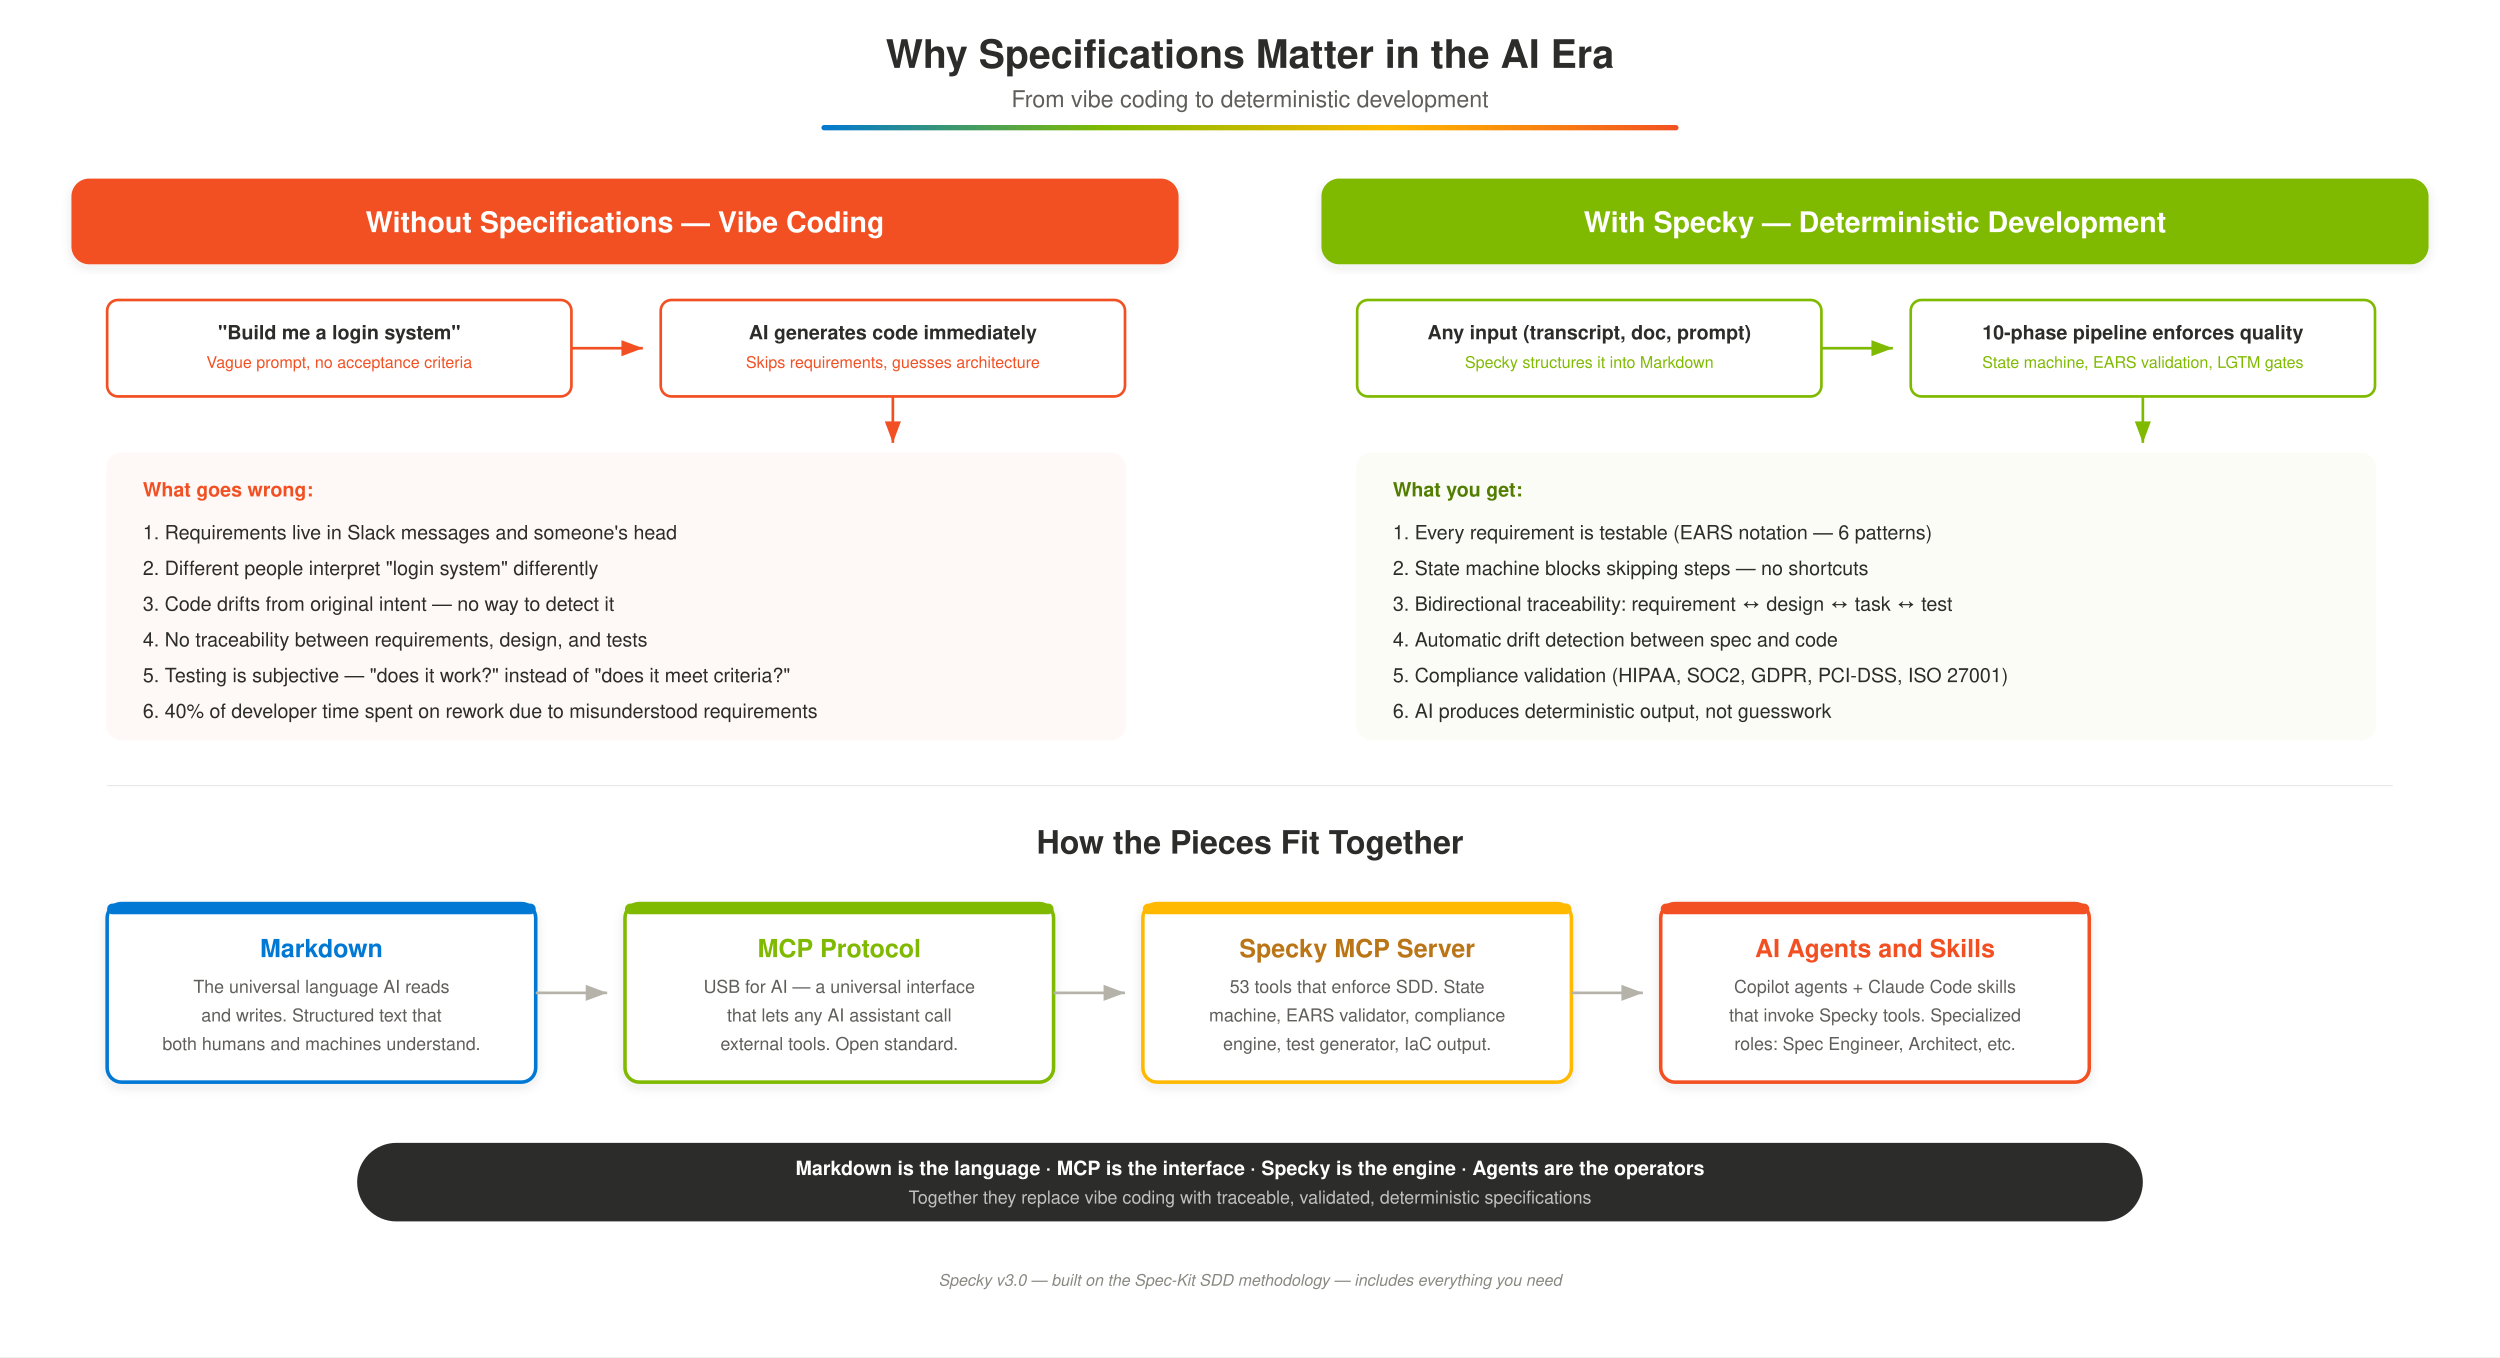
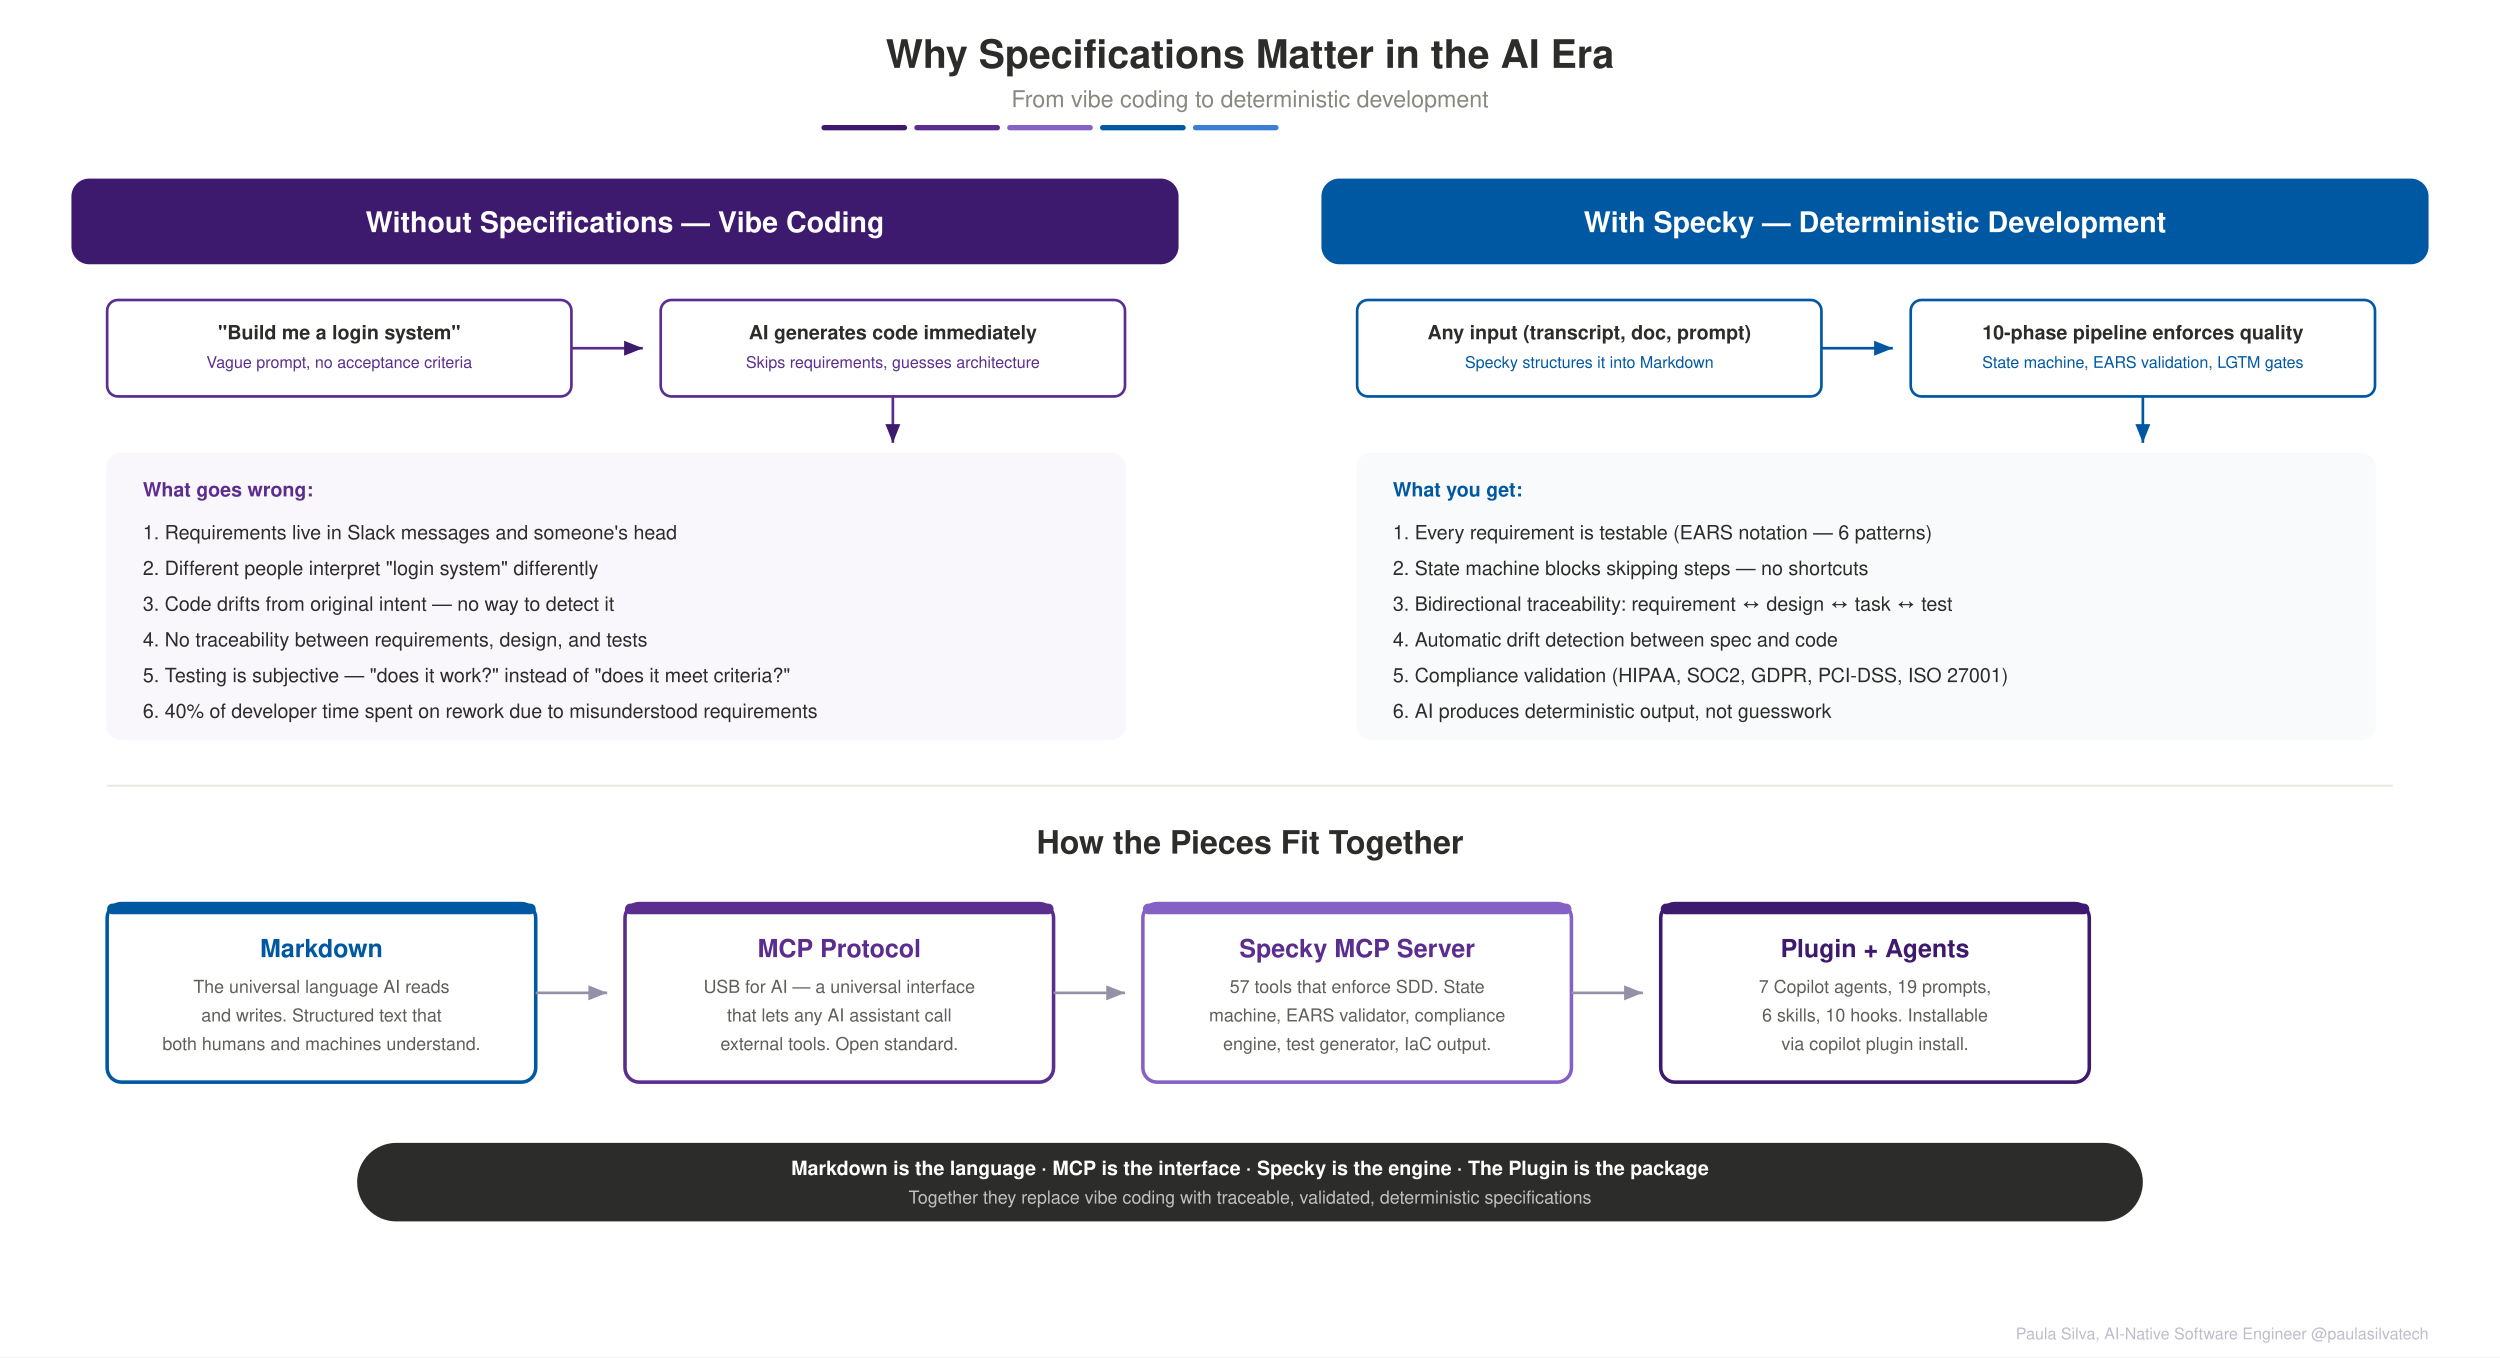
- <svg xmlns="http://www.w3.org/2000/svg" viewBox="0 0 1400 760" font-family="-apple-system, BlinkMacSystemFont, 'Segoe UI', Helvetica, Arial, sans-serif">
+ <svg xmlns="http://www.w3.org/2000/svg" viewBox="0 0 1400 760" width="1400" height="760" font-family="-apple-system, BlinkMacSystemFont, 'Segoe UI', Helvetica, Arial, sans-serif">
  <defs>
-     <filter id="shadow" x="-4%" y="-4%" width="108%" height="116%">
-       <feDropShadow dx="0" dy="2" stdDeviation="3" flood-color="#2C2C2A" flood-opacity="0.10" />
-     </filter>
-     <linearGradient id="accent-bar" x1="0" y1="0" x2="1" y2="0">
-       <stop offset="0%" stop-color="#0078D4" />
-       <stop offset="33%" stop-color="#7FBA00" />
-       <stop offset="66%" stop-color="#FFB900" />
-       <stop offset="100%" stop-color="#F25022" />
-     </linearGradient>
-     <marker id="arrow-gray" markerWidth="8" markerHeight="6" refX="8" refY="3" orient="auto">
-       <polygon points="0 0, 8 3, 0 6" fill="#B4B2A9" />
+     <marker id="arr" markerWidth="9" markerHeight="8" refX="8" refY="4" orient="auto">
+       <path d="M1,1.2 L8,4 L1,6.8" fill="#9590A8" stroke="none" />
    </marker>
-     <marker id="arrow-red" markerWidth="8" markerHeight="6" refX="8" refY="3" orient="auto">
-       <polygon points="0 0, 8 3, 0 6" fill="#F25022" />
+     <marker id="arr-r" markerWidth="9" markerHeight="8" refX="8" refY="4" orient="auto">
+       <path d="M1,1.2 L8,4 L1,6.8" fill="#3D1A6E" stroke="none" />
    </marker>
-     <marker id="arrow-green" markerWidth="8" markerHeight="6" refX="8" refY="3" orient="auto">
-       <polygon points="0 0, 8 3, 0 6" fill="#7FBA00" />
+     <marker id="arr-g" markerWidth="9" markerHeight="8" refX="8" refY="4" orient="auto">
+       <path d="M1,1.2 L8,4 L1,6.8" fill="#0058A3" stroke="none" />
    </marker>
  </defs>
  <rect width="1400" height="760" fill="#FFFFFF" />
  <text x="700" y="38" text-anchor="middle" font-size="22" font-weight="700" fill="#2C2C2A">Why Specifications Matter in the AI Era</text>
-   <text x="700" y="60" text-anchor="middle" font-size="13" fill="#5F5E5A">From vibe coding to deterministic development</text>
-   <rect x="460" y="70" width="480" height="3" rx="1.5" fill="url(#accent-bar)" />
-   <g filter="url(#shadow)">
-     <rect x="40" y="100" width="620" height="48" rx="10" fill="#F25022" />
-   </g>
+   <text x="700" y="60" text-anchor="middle" font-size="13" fill="#888780">From vibe coding to deterministic development</text>
+   <rect x="460" y="70" width="48" height="3" rx="1.5" fill="#3D1A6E" />
+   <rect x="512" y="70" width="48" height="3" rx="1.5" fill="#5B2D8E" />
+   <rect x="564" y="70" width="48" height="3" rx="1.5" fill="#8661C5" />
+   <rect x="616" y="70" width="48" height="3" rx="1.5" fill="#0058A3" />
+   <rect x="668" y="70" width="48" height="3" rx="1.5" fill="#3A7FD5" />
+   <rect x="40" y="100" width="620" height="48" rx="10" fill="#3D1A6E" />
  <text x="350" y="130" text-anchor="middle" font-size="16" font-weight="700" fill="#FFFFFF">Without Specifications — Vibe Coding</text>
-   <rect x="60" y="168" width="260" height="54" rx="6" fill="#FFFFFF" stroke="#F25022" stroke-width="1.5" />
+   <rect x="60" y="168" width="260" height="54" rx="6" fill="#FFF" stroke="#5B2D8E" stroke-width="1.5" />
  <text x="190" y="190" text-anchor="middle" font-size="11" font-weight="600" fill="#2C2C2A">"Build me a login system"</text>
-   <text x="190" y="206" text-anchor="middle" font-size="9" fill="#F25022">Vague prompt, no acceptance criteria</text>
-   <path d="M320,195 L360,195" stroke="#F25022" stroke-width="1.5" fill="none" marker-end="url(#arrow-red)" />
-   <rect x="370" y="168" width="260" height="54" rx="6" fill="#FFFFFF" stroke="#F25022" stroke-width="1.5" />
+   <text x="190" y="206" text-anchor="middle" font-size="9" fill="#5B2D8E">Vague prompt, no acceptance criteria</text>
+   <path d="M320,195 L360,195" stroke="#5B2D8E" stroke-width="1.5" fill="none" marker-end="url(#arr-r)" />
+   <rect x="370" y="168" width="260" height="54" rx="6" fill="#FFF" stroke="#5B2D8E" stroke-width="1.5" />
  <text x="500" y="190" text-anchor="middle" font-size="11" font-weight="600" fill="#2C2C2A">AI generates code immediately</text>
-   <text x="500" y="206" text-anchor="middle" font-size="9" fill="#F25022">Skips requirements, guesses architecture</text>
-   <path d="M500,222 L500,248" stroke="#F25022" stroke-width="1.5" fill="none" marker-end="url(#arrow-red)" />
-   <rect x="60" y="254" width="570" height="160" rx="8" fill="#F25022" opacity="0.04" stroke="#F25022" stroke-width="1" />
-   <text x="80" y="278" font-size="11" font-weight="700" fill="#F25022">What goes wrong:</text>
+   <text x="500" y="206" text-anchor="middle" font-size="9" fill="#5B2D8E">Skips requirements, guesses architecture</text>
+   <path d="M500,222 L500,248" stroke="#5B2D8E" stroke-width="1.5" fill="none" marker-end="url(#arr-r)" />
+   <rect x="60" y="254" width="570" height="160" rx="8" fill="#5B2D8E" opacity="0.04" stroke="#5B2D8E" stroke-width="1" />
+   <text x="80" y="278" font-size="11" font-weight="700" fill="#5B2D8E">What goes wrong:</text>
  <text x="80" y="302" font-size="11" fill="#2C2C2A">1. Requirements live in Slack messages and someone's head</text>
  <text x="80" y="322" font-size="11" fill="#2C2C2A">2. Different people interpret "login system" differently</text>
  <text x="80" y="342" font-size="11" fill="#2C2C2A">3. Code drifts from original intent — no way to detect it</text>
  <text x="80" y="362" font-size="11" fill="#2C2C2A">4. No traceability between requirements, design, and tests</text>
  <text x="80" y="382" font-size="11" fill="#2C2C2A">5. Testing is subjective — "does it work?" instead of "does it meet criteria?"</text>
  <text x="80" y="402" font-size="11" fill="#2C2C2A">6. 40% of developer time spent on rework due to misunderstood requirements</text>
-   <g filter="url(#shadow)">
-     <rect x="740" y="100" width="620" height="48" rx="10" fill="#7FBA00" />
-   </g>
+   <rect x="740" y="100" width="620" height="48" rx="10" fill="#0058A3" />
  <text x="1050" y="130" text-anchor="middle" font-size="16" font-weight="700" fill="#FFFFFF">With Specky — Deterministic Development</text>
-   <rect x="760" y="168" width="260" height="54" rx="6" fill="#FFFFFF" stroke="#7FBA00" stroke-width="1.5" />
+   <rect x="760" y="168" width="260" height="54" rx="6" fill="#FFF" stroke="#0058A3" stroke-width="1.5" />
  <text x="890" y="190" text-anchor="middle" font-size="11" font-weight="600" fill="#2C2C2A">Any input (transcript, doc, prompt)</text>
-   <text x="890" y="206" text-anchor="middle" font-size="9" fill="#7FBA00">Specky structures it into Markdown</text>
-   <path d="M1020,195 L1060,195" stroke="#7FBA00" stroke-width="1.5" fill="none" marker-end="url(#arrow-green)" />
-   <rect x="1070" y="168" width="260" height="54" rx="6" fill="#FFFFFF" stroke="#7FBA00" stroke-width="1.5" />
+   <text x="890" y="206" text-anchor="middle" font-size="9" fill="#0058A3">Specky structures it into Markdown</text>
+   <path d="M1020,195 L1060,195" stroke="#0058A3" stroke-width="1.5" fill="none" marker-end="url(#arr-g)" />
+   <rect x="1070" y="168" width="260" height="54" rx="6" fill="#FFF" stroke="#0058A3" stroke-width="1.5" />
  <text x="1200" y="190" text-anchor="middle" font-size="11" font-weight="600" fill="#2C2C2A">10-phase pipeline enforces quality</text>
-   <text x="1200" y="206" text-anchor="middle" font-size="9" fill="#7FBA00">State machine, EARS validation, LGTM gates</text>
-   <path d="M1200,222 L1200,248" stroke="#7FBA00" stroke-width="1.5" fill="none" marker-end="url(#arrow-green)" />
-   <rect x="760" y="254" width="570" height="160" rx="8" fill="#7FBA00" opacity="0.04" stroke="#7FBA00" stroke-width="1" />
-   <text x="780" y="278" font-size="11" font-weight="700" fill="#527D00">What you get:</text>
+   <text x="1200" y="206" text-anchor="middle" font-size="9" fill="#0058A3">State machine, EARS validation, LGTM gates</text>
+   <path d="M1200,222 L1200,248" stroke="#0058A3" stroke-width="1.5" fill="none" marker-end="url(#arr-g)" />
+   <rect x="760" y="254" width="570" height="160" rx="8" fill="#0058A3" opacity="0.03" stroke="#0058A3" stroke-width="1" />
+   <text x="780" y="278" font-size="11" font-weight="700" fill="#0058A3">What you get:</text>
  <text x="780" y="302" font-size="11" fill="#2C2C2A">1. Every requirement is testable (EARS notation — 6 patterns)</text>
  <text x="780" y="322" font-size="11" fill="#2C2C2A">2. State machine blocks skipping steps — no shortcuts</text>
  <text x="780" y="342" font-size="11" fill="#2C2C2A">3. Bidirectional traceability: requirement ↔ design ↔ task ↔ test</text>
  <text x="780" y="362" font-size="11" fill="#2C2C2A">4. Automatic drift detection between spec and code</text>
  <text x="780" y="382" font-size="11" fill="#2C2C2A">5. Compliance validation (HIPAA, SOC2, GDPR, PCI-DSS, ISO 27001)</text>
  <text x="780" y="402" font-size="11" fill="#2C2C2A">6. AI produces deterministic output, not guesswork</text>
-   <line x1="60" y1="440" x2="1340" y2="440" stroke="#B4B2A9" stroke-width="0.5" opacity="0.4" />
+   <line x1="60" y1="440" x2="1340" y2="440" stroke="#E8E6DF" stroke-width="1" />
  <text x="700" y="478" text-anchor="middle" font-size="18" font-weight="700" fill="#2C2C2A">How the Pieces Fit Together</text>
-   <g filter="url(#shadow)">
-     <rect x="60" y="506" width="240" height="100" rx="8" fill="#FFFFFF" stroke="#0078D4" stroke-width="2" />
-     <rect x="60" y="506" width="240" height="6" rx="3" fill="#0078D4" />
-   </g>
-   <text x="180" y="536" text-anchor="middle" font-size="14" font-weight="700" fill="#0078D4">Markdown</text>
+   <rect x="60" y="506" width="240" height="100" rx="8" fill="#FFF" stroke="#0058A3" stroke-width="2" />
+   <rect x="60" y="506" width="240" height="6" rx="3" fill="#0058A3" />
+   <text x="180" y="536" text-anchor="middle" font-size="14" font-weight="700" fill="#0058A3">Markdown</text>
  <text x="180" y="556" text-anchor="middle" font-size="10" fill="#5F5E5A">The universal language AI reads</text>
  <text x="180" y="572" text-anchor="middle" font-size="10" fill="#5F5E5A">and writes. Structured text that</text>
  <text x="180" y="588" text-anchor="middle" font-size="10" fill="#5F5E5A">both humans and machines understand.</text>
-   <path d="M300,556 L340,556" stroke="#B4B2A9" stroke-width="1.5" fill="none" marker-end="url(#arrow-gray)" />
-   <g filter="url(#shadow)">
-     <rect x="350" y="506" width="240" height="100" rx="8" fill="#FFFFFF" stroke="#7FBA00" stroke-width="2" />
-     <rect x="350" y="506" width="240" height="6" rx="3" fill="#7FBA00" />
-   </g>
-   <text x="470" y="536" text-anchor="middle" font-size="14" font-weight="700" fill="#7FBA00">MCP Protocol</text>
+   <path d="M300,556 L340,556" stroke="#9590A8" stroke-width="1.5" fill="none" marker-end="url(#arr)" />
+   <rect x="350" y="506" width="240" height="100" rx="8" fill="#FFF" stroke="#5B2D8E" stroke-width="2" />
+   <rect x="350" y="506" width="240" height="6" rx="3" fill="#5B2D8E" />
+   <text x="470" y="536" text-anchor="middle" font-size="14" font-weight="700" fill="#5B2D8E">MCP Protocol</text>
  <text x="470" y="556" text-anchor="middle" font-size="10" fill="#5F5E5A">USB for AI — a universal interface</text>
  <text x="470" y="572" text-anchor="middle" font-size="10" fill="#5F5E5A">that lets any AI assistant call</text>
  <text x="470" y="588" text-anchor="middle" font-size="10" fill="#5F5E5A">external tools. Open standard.</text>
-   <path d="M590,556 L630,556" stroke="#B4B2A9" stroke-width="1.5" fill="none" marker-end="url(#arrow-gray)" />
-   <g filter="url(#shadow)">
-     <rect x="640" y="506" width="240" height="100" rx="8" fill="#FFFFFF" stroke="#FFB900" stroke-width="2" />
-     <rect x="640" y="506" width="240" height="6" rx="3" fill="#FFB900" />
-   </g>
-   <text x="760" y="536" text-anchor="middle" font-size="14" font-weight="700" fill="#BA7517">Specky MCP Server</text>
-   <text x="760" y="556" text-anchor="middle" font-size="10" fill="#5F5E5A">53 tools that enforce SDD. State</text>
+   <path d="M590,556 L630,556" stroke="#9590A8" stroke-width="1.5" fill="none" marker-end="url(#arr)" />
+   <rect x="640" y="506" width="240" height="100" rx="8" fill="#FFF" stroke="#8661C5" stroke-width="2" />
+   <rect x="640" y="506" width="240" height="6" rx="3" fill="#8661C5" />
+   <text x="760" y="536" text-anchor="middle" font-size="14" font-weight="700" fill="#5B2D8E">Specky MCP Server</text>
+   <text x="760" y="556" text-anchor="middle" font-size="10" fill="#5F5E5A">57 tools that enforce SDD. State</text>
  <text x="760" y="572" text-anchor="middle" font-size="10" fill="#5F5E5A">machine, EARS validator, compliance</text>
  <text x="760" y="588" text-anchor="middle" font-size="10" fill="#5F5E5A">engine, test generator, IaC output.</text>
-   <path d="M880,556 L920,556" stroke="#B4B2A9" stroke-width="1.5" fill="none" marker-end="url(#arrow-gray)" />
-   <g filter="url(#shadow)">
-     <rect x="930" y="506" width="240" height="100" rx="8" fill="#FFFFFF" stroke="#F25022" stroke-width="2" />
-     <rect x="930" y="506" width="240" height="6" rx="3" fill="#F25022" />
-   </g>
-   <text x="1050" y="536" text-anchor="middle" font-size="14" font-weight="700" fill="#F25022">AI Agents and Skills</text>
-   <text x="1050" y="556" text-anchor="middle" font-size="10" fill="#5F5E5A">Copilot agents + Claude Code skills</text>
-   <text x="1050" y="572" text-anchor="middle" font-size="10" fill="#5F5E5A">that invoke Specky tools. Specialized</text>
-   <text x="1050" y="588" text-anchor="middle" font-size="10" fill="#5F5E5A">roles: Spec Engineer, Architect, etc.</text>
+   <path d="M880,556 L920,556" stroke="#9590A8" stroke-width="1.5" fill="none" marker-end="url(#arr)" />
+   <rect x="930" y="506" width="240" height="100" rx="8" fill="#FFF" stroke="#3D1A6E" stroke-width="2" />
+   <rect x="930" y="506" width="240" height="6" rx="3" fill="#3D1A6E" />
+   <text x="1050" y="536" text-anchor="middle" font-size="14" font-weight="700" fill="#3D1A6E">Plugin + Agents</text>
+   <text x="1050" y="556" text-anchor="middle" font-size="10" fill="#5F5E5A">7 Copilot agents, 19 prompts,</text>
+   <text x="1050" y="572" text-anchor="middle" font-size="10" fill="#5F5E5A">6 skills, 10 hooks. Installable</text>
+   <text x="1050" y="588" text-anchor="middle" font-size="10" fill="#5F5E5A">via copilot plugin install.</text>
  <rect x="200" y="640" width="1000" height="44" rx="22" fill="#2C2C2A" />
-   <text x="700" y="658" text-anchor="middle" font-size="11" font-weight="600" fill="#FFFFFF">Markdown is the language · MCP is the interface · Specky is the engine · Agents are the operators</text>
+   <text x="700" y="658" text-anchor="middle" font-size="11" font-weight="600" fill="#FFFFFF">Markdown is the language · MCP is the interface · Specky is the engine · The Plugin is the package</text>
  <text x="700" y="674" text-anchor="middle" font-size="10" fill="#FFFFFF" opacity="0.7">Together they replace vibe coding with traceable, validated, deterministic specifications</text>
-   <text x="700" y="720" text-anchor="middle" font-size="9" fill="#888780" font-style="italic">Specky v3.0 — built on the Spec-Kit SDD methodology — includes everything you need</text>
+   <text x="1360" y="750" text-anchor="end" font-size="9" fill="#9590A8" opacity="0.6">Paula Silva, AI-Native Software Engineer @paulasilvatech</text>
</svg>
